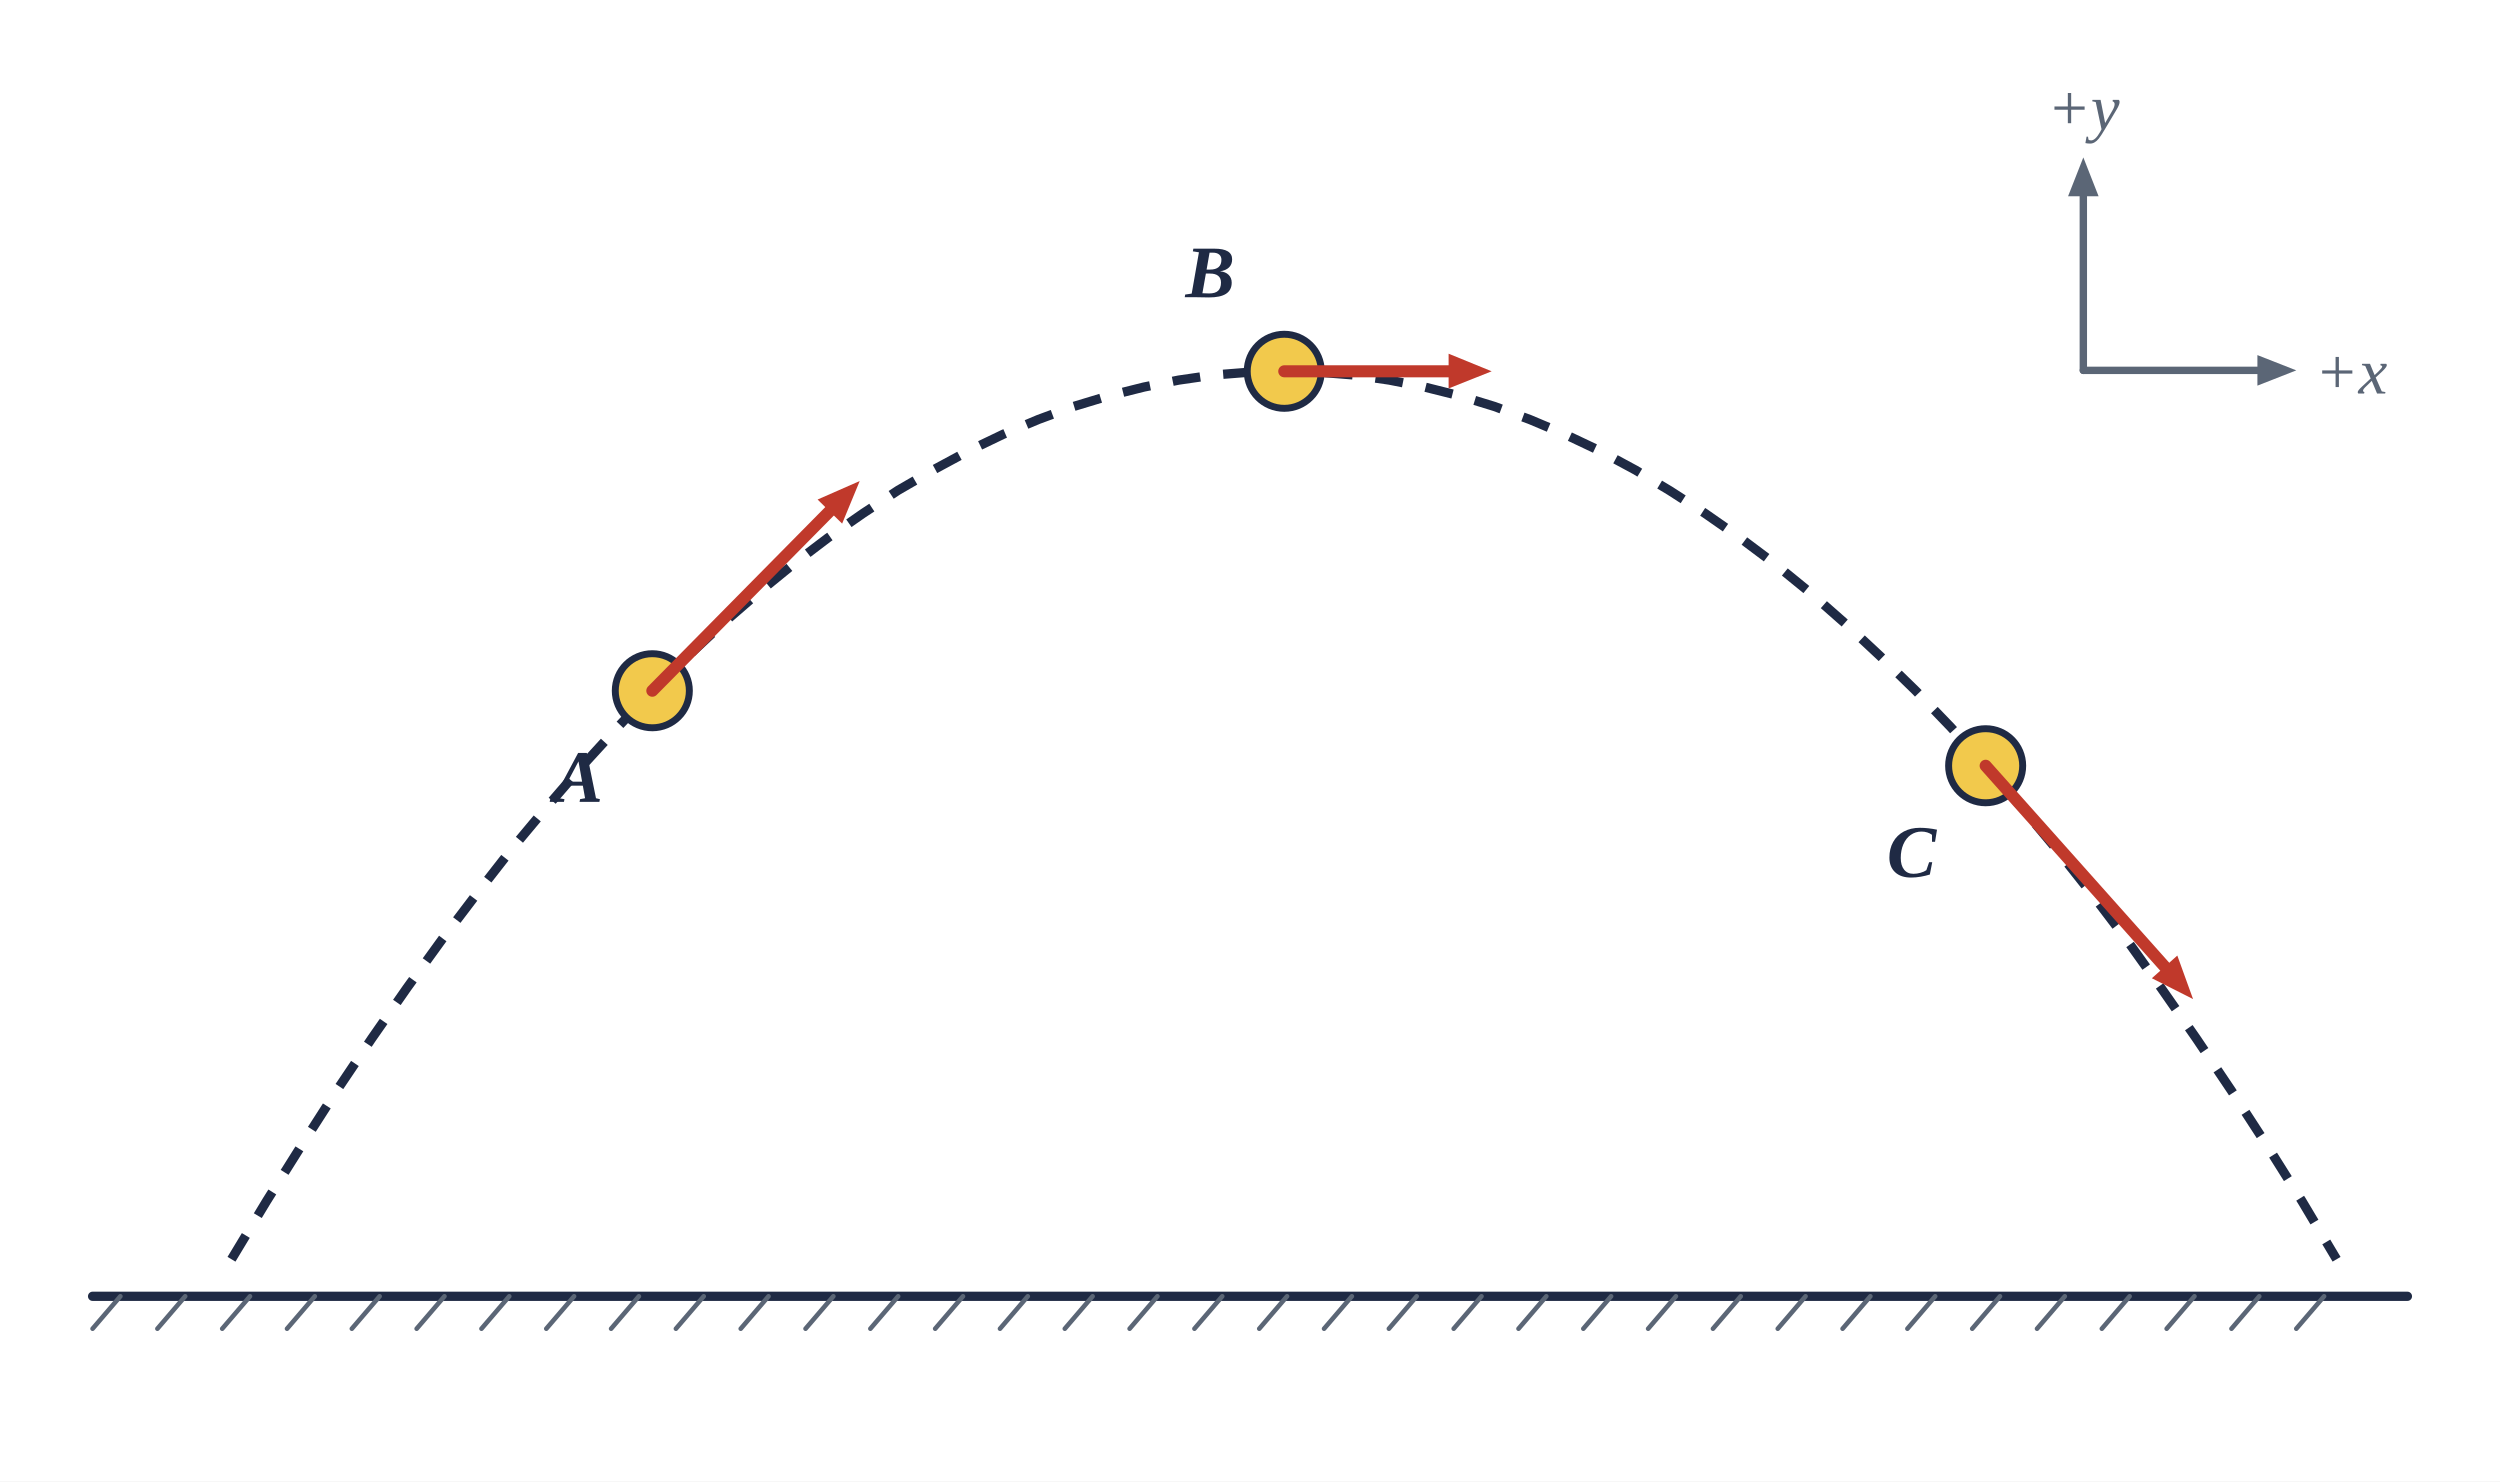
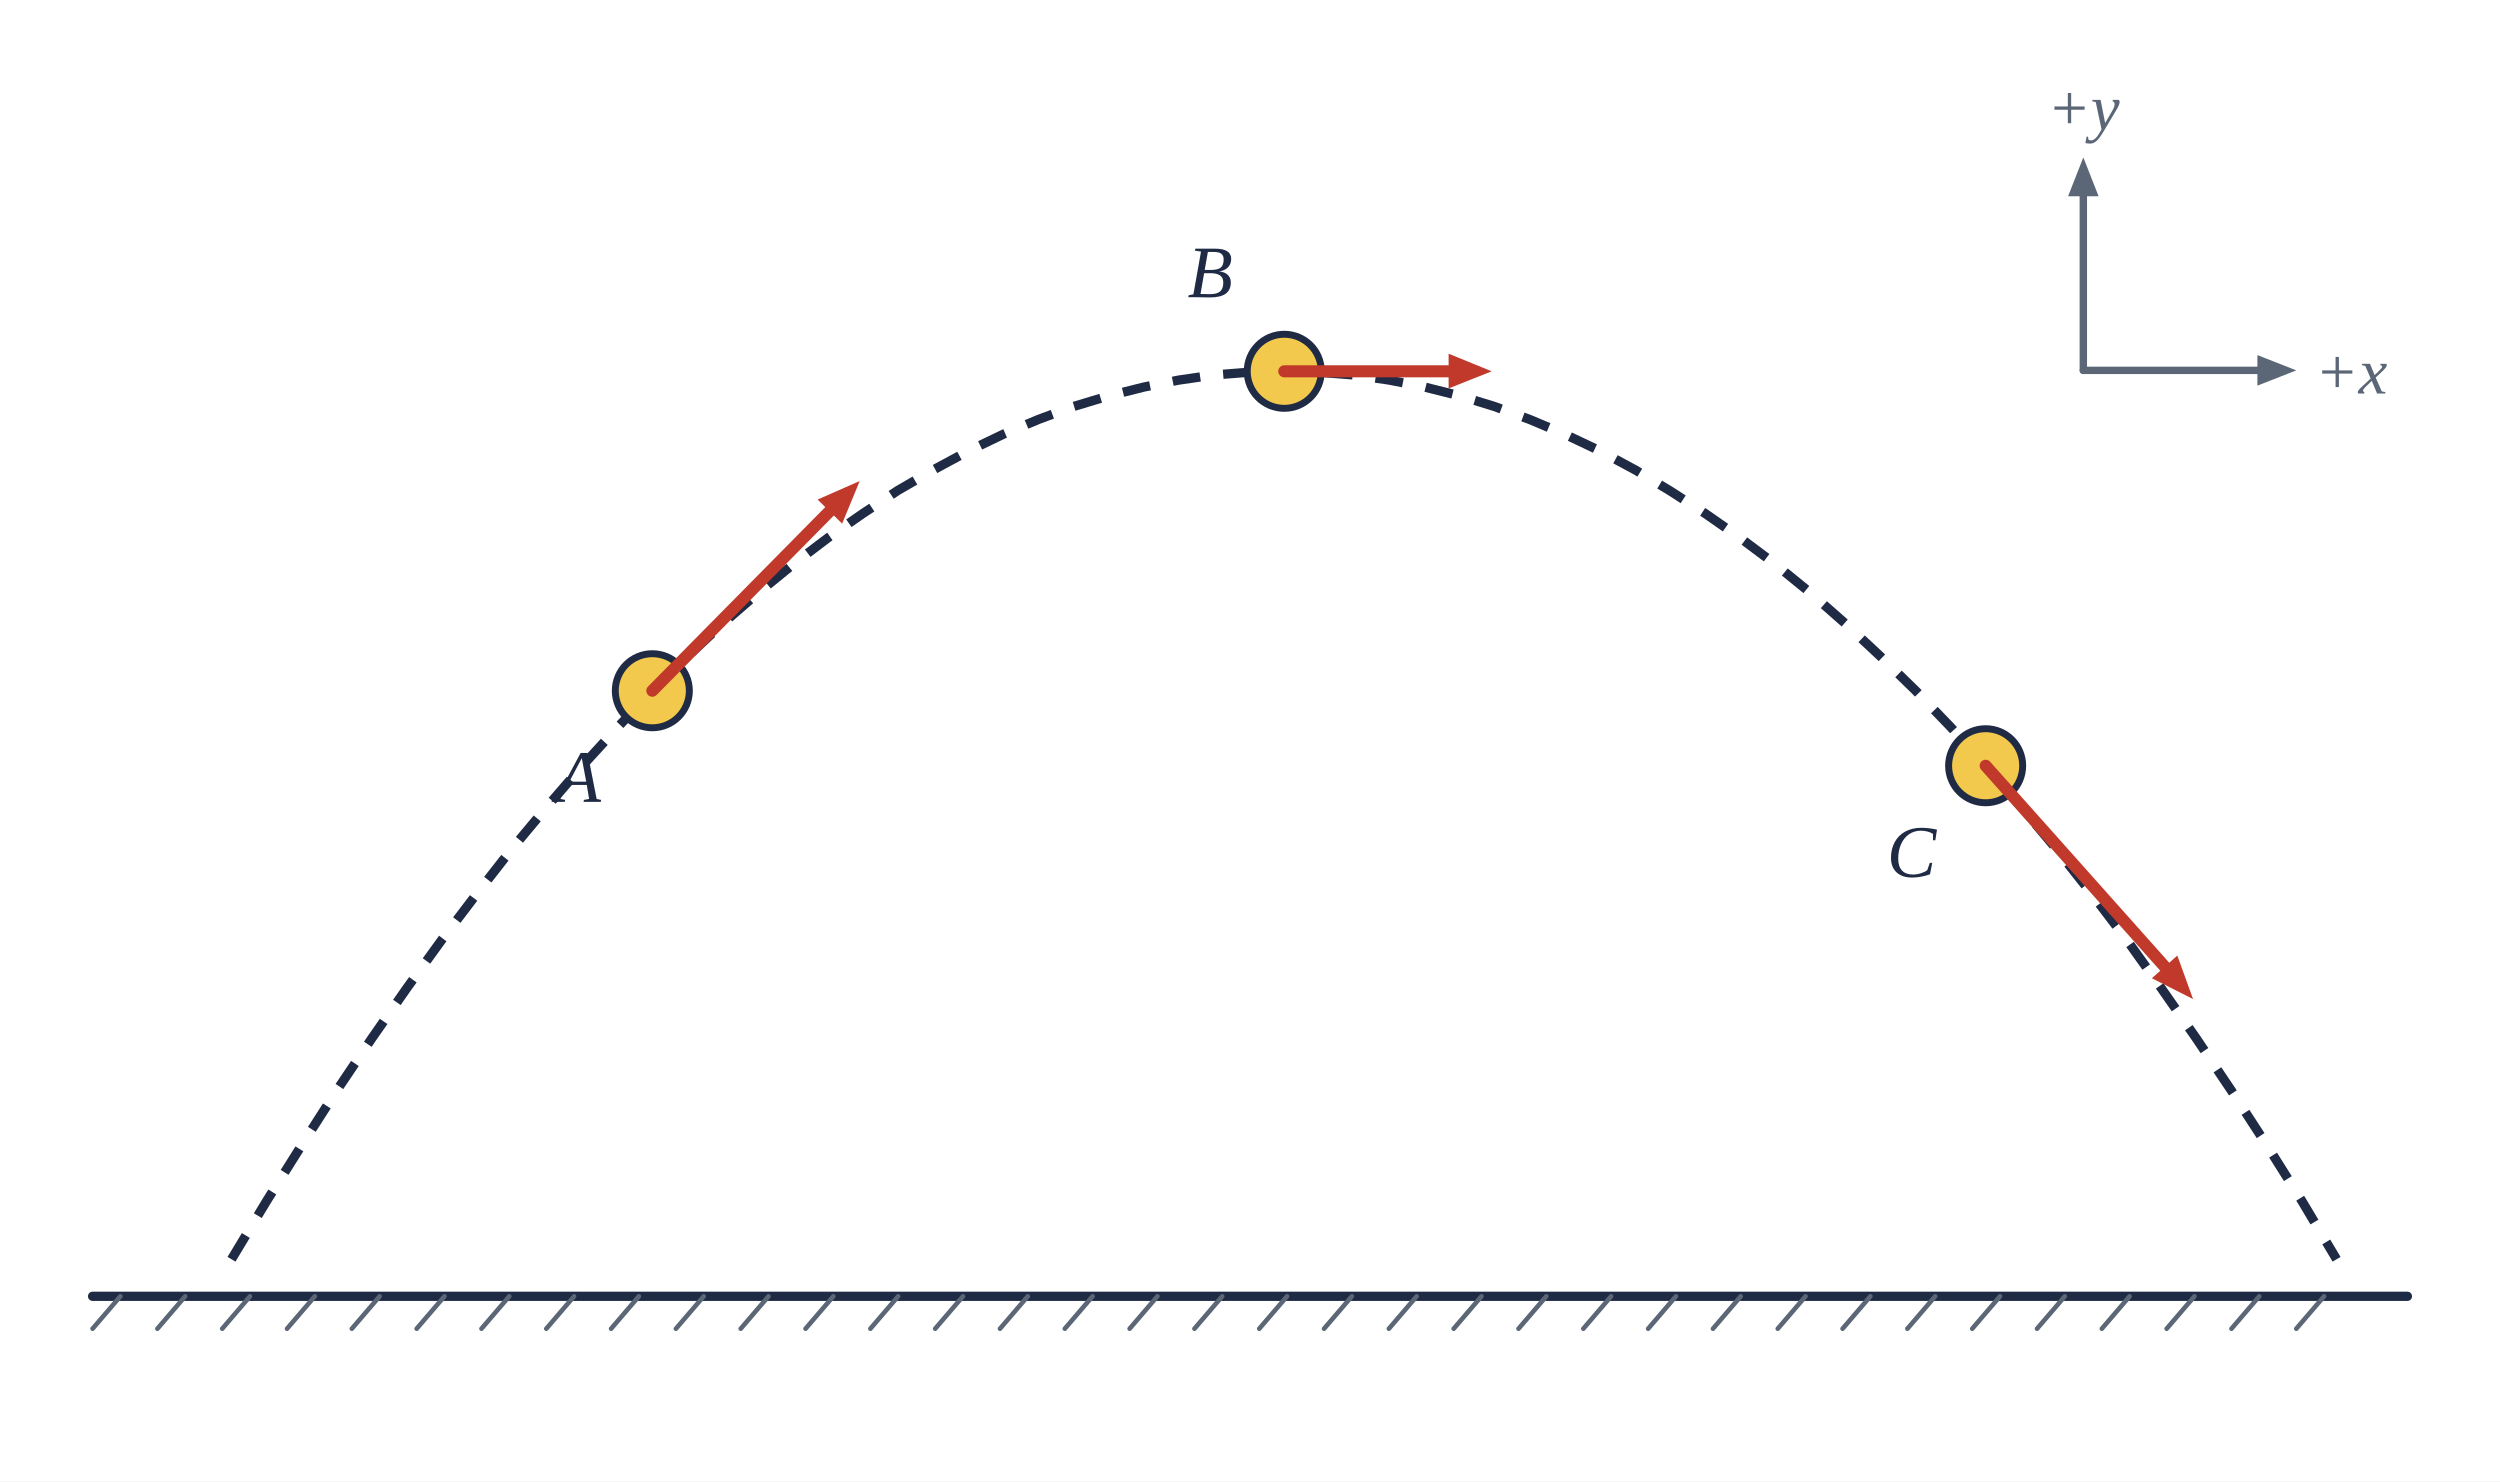
<svg xmlns="http://www.w3.org/2000/svg" viewBox="0 0 540 320" width="540" height="320">
  <rect width="540" height="320" fill="#fff" />
  <line x1="20.0" y1="280.0" x2="520.0" y2="280.0" stroke="#1f2a44" stroke-width="2" stroke-linecap="round" />
  <line x1="26.0" y1="280.0" x2="20.0" y2="287.0" stroke="#5b6676" stroke-width="1" stroke-linecap="round" />
  <line x1="40.0" y1="280.0" x2="34.0" y2="287.0" stroke="#5b6676" stroke-width="1" stroke-linecap="round" />
  <line x1="54.0" y1="280.0" x2="48.0" y2="287.0" stroke="#5b6676" stroke-width="1" stroke-linecap="round" />
  <line x1="68.0" y1="280.0" x2="62.0" y2="287.0" stroke="#5b6676" stroke-width="1" stroke-linecap="round" />
  <line x1="82.0" y1="280.0" x2="76.0" y2="287.0" stroke="#5b6676" stroke-width="1" stroke-linecap="round" />
  <line x1="96.0" y1="280.0" x2="90.0" y2="287.0" stroke="#5b6676" stroke-width="1" stroke-linecap="round" />
  <line x1="110.0" y1="280.0" x2="104.0" y2="287.0" stroke="#5b6676" stroke-width="1" stroke-linecap="round" />
  <line x1="124.0" y1="280.0" x2="118.0" y2="287.0" stroke="#5b6676" stroke-width="1" stroke-linecap="round" />
  <line x1="138.0" y1="280.0" x2="132.0" y2="287.0" stroke="#5b6676" stroke-width="1" stroke-linecap="round" />
  <line x1="152.0" y1="280.0" x2="146.0" y2="287.0" stroke="#5b6676" stroke-width="1" stroke-linecap="round" />
  <line x1="166.0" y1="280.0" x2="160.0" y2="287.0" stroke="#5b6676" stroke-width="1" stroke-linecap="round" />
  <line x1="180.0" y1="280.0" x2="174.0" y2="287.0" stroke="#5b6676" stroke-width="1" stroke-linecap="round" />
  <line x1="194.0" y1="280.0" x2="188.0" y2="287.0" stroke="#5b6676" stroke-width="1" stroke-linecap="round" />
  <line x1="208.0" y1="280.0" x2="202.0" y2="287.0" stroke="#5b6676" stroke-width="1" stroke-linecap="round" />
  <line x1="222.0" y1="280.0" x2="216.0" y2="287.0" stroke="#5b6676" stroke-width="1" stroke-linecap="round" />
  <line x1="236.0" y1="280.0" x2="230.0" y2="287.0" stroke="#5b6676" stroke-width="1" stroke-linecap="round" />
  <line x1="250.0" y1="280.0" x2="244.0" y2="287.0" stroke="#5b6676" stroke-width="1" stroke-linecap="round" />
  <line x1="264.0" y1="280.0" x2="258.0" y2="287.0" stroke="#5b6676" stroke-width="1" stroke-linecap="round" />
  <line x1="278.0" y1="280.0" x2="272.0" y2="287.0" stroke="#5b6676" stroke-width="1" stroke-linecap="round" />
  <line x1="292.0" y1="280.0" x2="286.0" y2="287.0" stroke="#5b6676" stroke-width="1" stroke-linecap="round" />
  <line x1="306.0" y1="280.0" x2="300.0" y2="287.0" stroke="#5b6676" stroke-width="1" stroke-linecap="round" />
  <line x1="320.0" y1="280.0" x2="314.0" y2="287.0" stroke="#5b6676" stroke-width="1" stroke-linecap="round" />
  <line x1="334.0" y1="280.0" x2="328.0" y2="287.0" stroke="#5b6676" stroke-width="1" stroke-linecap="round" />
  <line x1="348.0" y1="280.0" x2="342.0" y2="287.0" stroke="#5b6676" stroke-width="1" stroke-linecap="round" />
  <line x1="362.0" y1="280.0" x2="356.0" y2="287.0" stroke="#5b6676" stroke-width="1" stroke-linecap="round" />
  <line x1="376.0" y1="280.0" x2="370.0" y2="287.0" stroke="#5b6676" stroke-width="1" stroke-linecap="round" />
  <line x1="390.0" y1="280.0" x2="384.0" y2="287.0" stroke="#5b6676" stroke-width="1" stroke-linecap="round" />
  <line x1="404.0" y1="280.0" x2="398.0" y2="287.0" stroke="#5b6676" stroke-width="1" stroke-linecap="round" />
  <line x1="418.0" y1="280.0" x2="412.0" y2="287.0" stroke="#5b6676" stroke-width="1" stroke-linecap="round" />
  <line x1="432.0" y1="280.0" x2="426.0" y2="287.0" stroke="#5b6676" stroke-width="1" stroke-linecap="round" />
  <line x1="446.0" y1="280.0" x2="440.0" y2="287.0" stroke="#5b6676" stroke-width="1" stroke-linecap="round" />
  <line x1="460.0" y1="280.0" x2="454.0" y2="287.0" stroke="#5b6676" stroke-width="1" stroke-linecap="round" />
  <line x1="474.0" y1="280.0" x2="468.0" y2="287.0" stroke="#5b6676" stroke-width="1" stroke-linecap="round" />
  <line x1="488.0" y1="280.0" x2="482.0" y2="287.0" stroke="#5b6676" stroke-width="1" stroke-linecap="round" />
  <line x1="502.0" y1="280.0" x2="496.0" y2="287.0" stroke="#5b6676" stroke-width="1" stroke-linecap="round" />
  <polyline points="50.0,272.0 57.6,259.4 65.2,247.3 72.7,235.6 80.3,224.3 87.9,213.4 95.5,202.9 103.1,192.9 110.6,183.3 118.2,174.2 125.8,165.4 133.4,157.1 140.9,149.2 148.5,141.8 156.1,134.7 163.7,128.1 171.3,121.9 178.8,116.2 186.4,110.9 194.0,105.9 201.6,101.5 209.2,97.4 216.7,93.8 224.3,90.6 231.9,87.8 239.5,85.5 247.1,83.6 254.6,82.1 262.2,81.0 269.8,80.4 277.4,80.2 284.9,80.4 292.5,81.0 300.1,82.1 307.7,83.6 315.3,85.5 322.8,87.8 330.4,90.6 338.0,93.8 345.6,97.4 353.2,101.5 360.7,106.0 368.3,110.9 375.9,116.2 383.5,121.9 391.1,128.1 398.6,134.7 406.2,141.8 413.8,149.2 421.4,157.1 428.9,165.4 436.5,174.2 444.1,183.3 451.7,192.9 459.3,202.9 466.8,213.4 474.4,224.3 482.0,235.6 489.6,247.3 497.2,259.4 504.7,272.0" fill="none" stroke="#1f2a44" stroke-width="2" stroke-dasharray="6 5" stroke-linejoin="round" />
  <circle cx="140.9" cy="149.2" r="8" fill="#f2c94c" stroke="#1f2a44" stroke-width="1.5" />
  <line x1="140.9" y1="149.2" x2="181.5" y2="108.1" stroke="#c0392b" stroke-width="2.6" stroke-linecap="round" />
  <polygon points="185.7,103.9 181.9,113.1 176.6,107.9" fill="#c0392b" />
-   <text x="124.9" y="173.2" text-anchor="middle" font-size="16" fill="#1f2a44" font-weight="bold" font-style="italic" font-family="'Times New Roman',Times,serif">A</text>
+   <text x="124.9" y="173.2" text-anchor="middle" font-size="16" fill="#1f2a44" font-weight="normal" font-style="italic" font-family="'Times New Roman',Times,serif">A</text>
  <circle cx="277.4" cy="80.2" r="8" fill="#f2c94c" stroke="#1f2a44" stroke-width="1.5" />
  <line x1="277.4" y1="80.2" x2="316.2" y2="80.2" stroke="#c0392b" stroke-width="2.6" stroke-linecap="round" />
  <polygon points="322.2,80.2 312.9,83.9 312.9,76.4" fill="#c0392b" />
-   <text x="261.4" y="64.2" text-anchor="middle" font-size="16" fill="#1f2a44" font-weight="bold" font-style="italic" font-family="'Times New Roman',Times,serif">B</text>
+   <text x="261.4" y="64.2" text-anchor="middle" font-size="16" fill="#1f2a44" font-weight="normal" font-style="italic" font-family="'Times New Roman',Times,serif">B</text>
  <circle cx="428.9" cy="165.4" r="8" fill="#f2c94c" stroke="#1f2a44" stroke-width="1.5" />
  <line x1="428.9" y1="165.4" x2="469.8" y2="211.3" stroke="#c0392b" stroke-width="2.6" stroke-linecap="round" />
  <polygon points="473.7,215.8 464.8,211.3 470.3,206.4" fill="#c0392b" />
-   <text x="412.9" y="189.4" text-anchor="middle" font-size="16" fill="#1f2a44" font-weight="bold" font-style="italic" font-family="'Times New Roman',Times,serif">C</text>
+   <text x="412.9" y="189.4" text-anchor="middle" font-size="16" fill="#1f2a44" font-weight="normal" font-style="italic" font-family="'Times New Roman',Times,serif">C</text>
  <line x1="450.0" y1="80.0" x2="490.6" y2="80.0" stroke="#5b6676" stroke-width="1.6" stroke-linecap="round" />
  <polygon points="496.0,80.0 487.6,83.3 487.6,76.7" fill="#5b6676" />
  <line x1="450.0" y1="80.0" x2="450.0" y2="39.4" stroke="#5b6676" stroke-width="1.6" stroke-linecap="round" />
  <polygon points="450.0,34.0 453.3,42.4 446.7,42.4" fill="#5b6676" />
  <text x="500.0" y="85.0" text-anchor="start" font-size="14" fill="#5b6676" font-weight="normal" font-style="italic" font-family="'Times New Roman',Times,serif">+x</text>
  <text x="450.0" y="28.0" text-anchor="middle" font-size="14" fill="#5b6676" font-weight="normal" font-style="italic" font-family="'Times New Roman',Times,serif">+y</text>
</svg>
